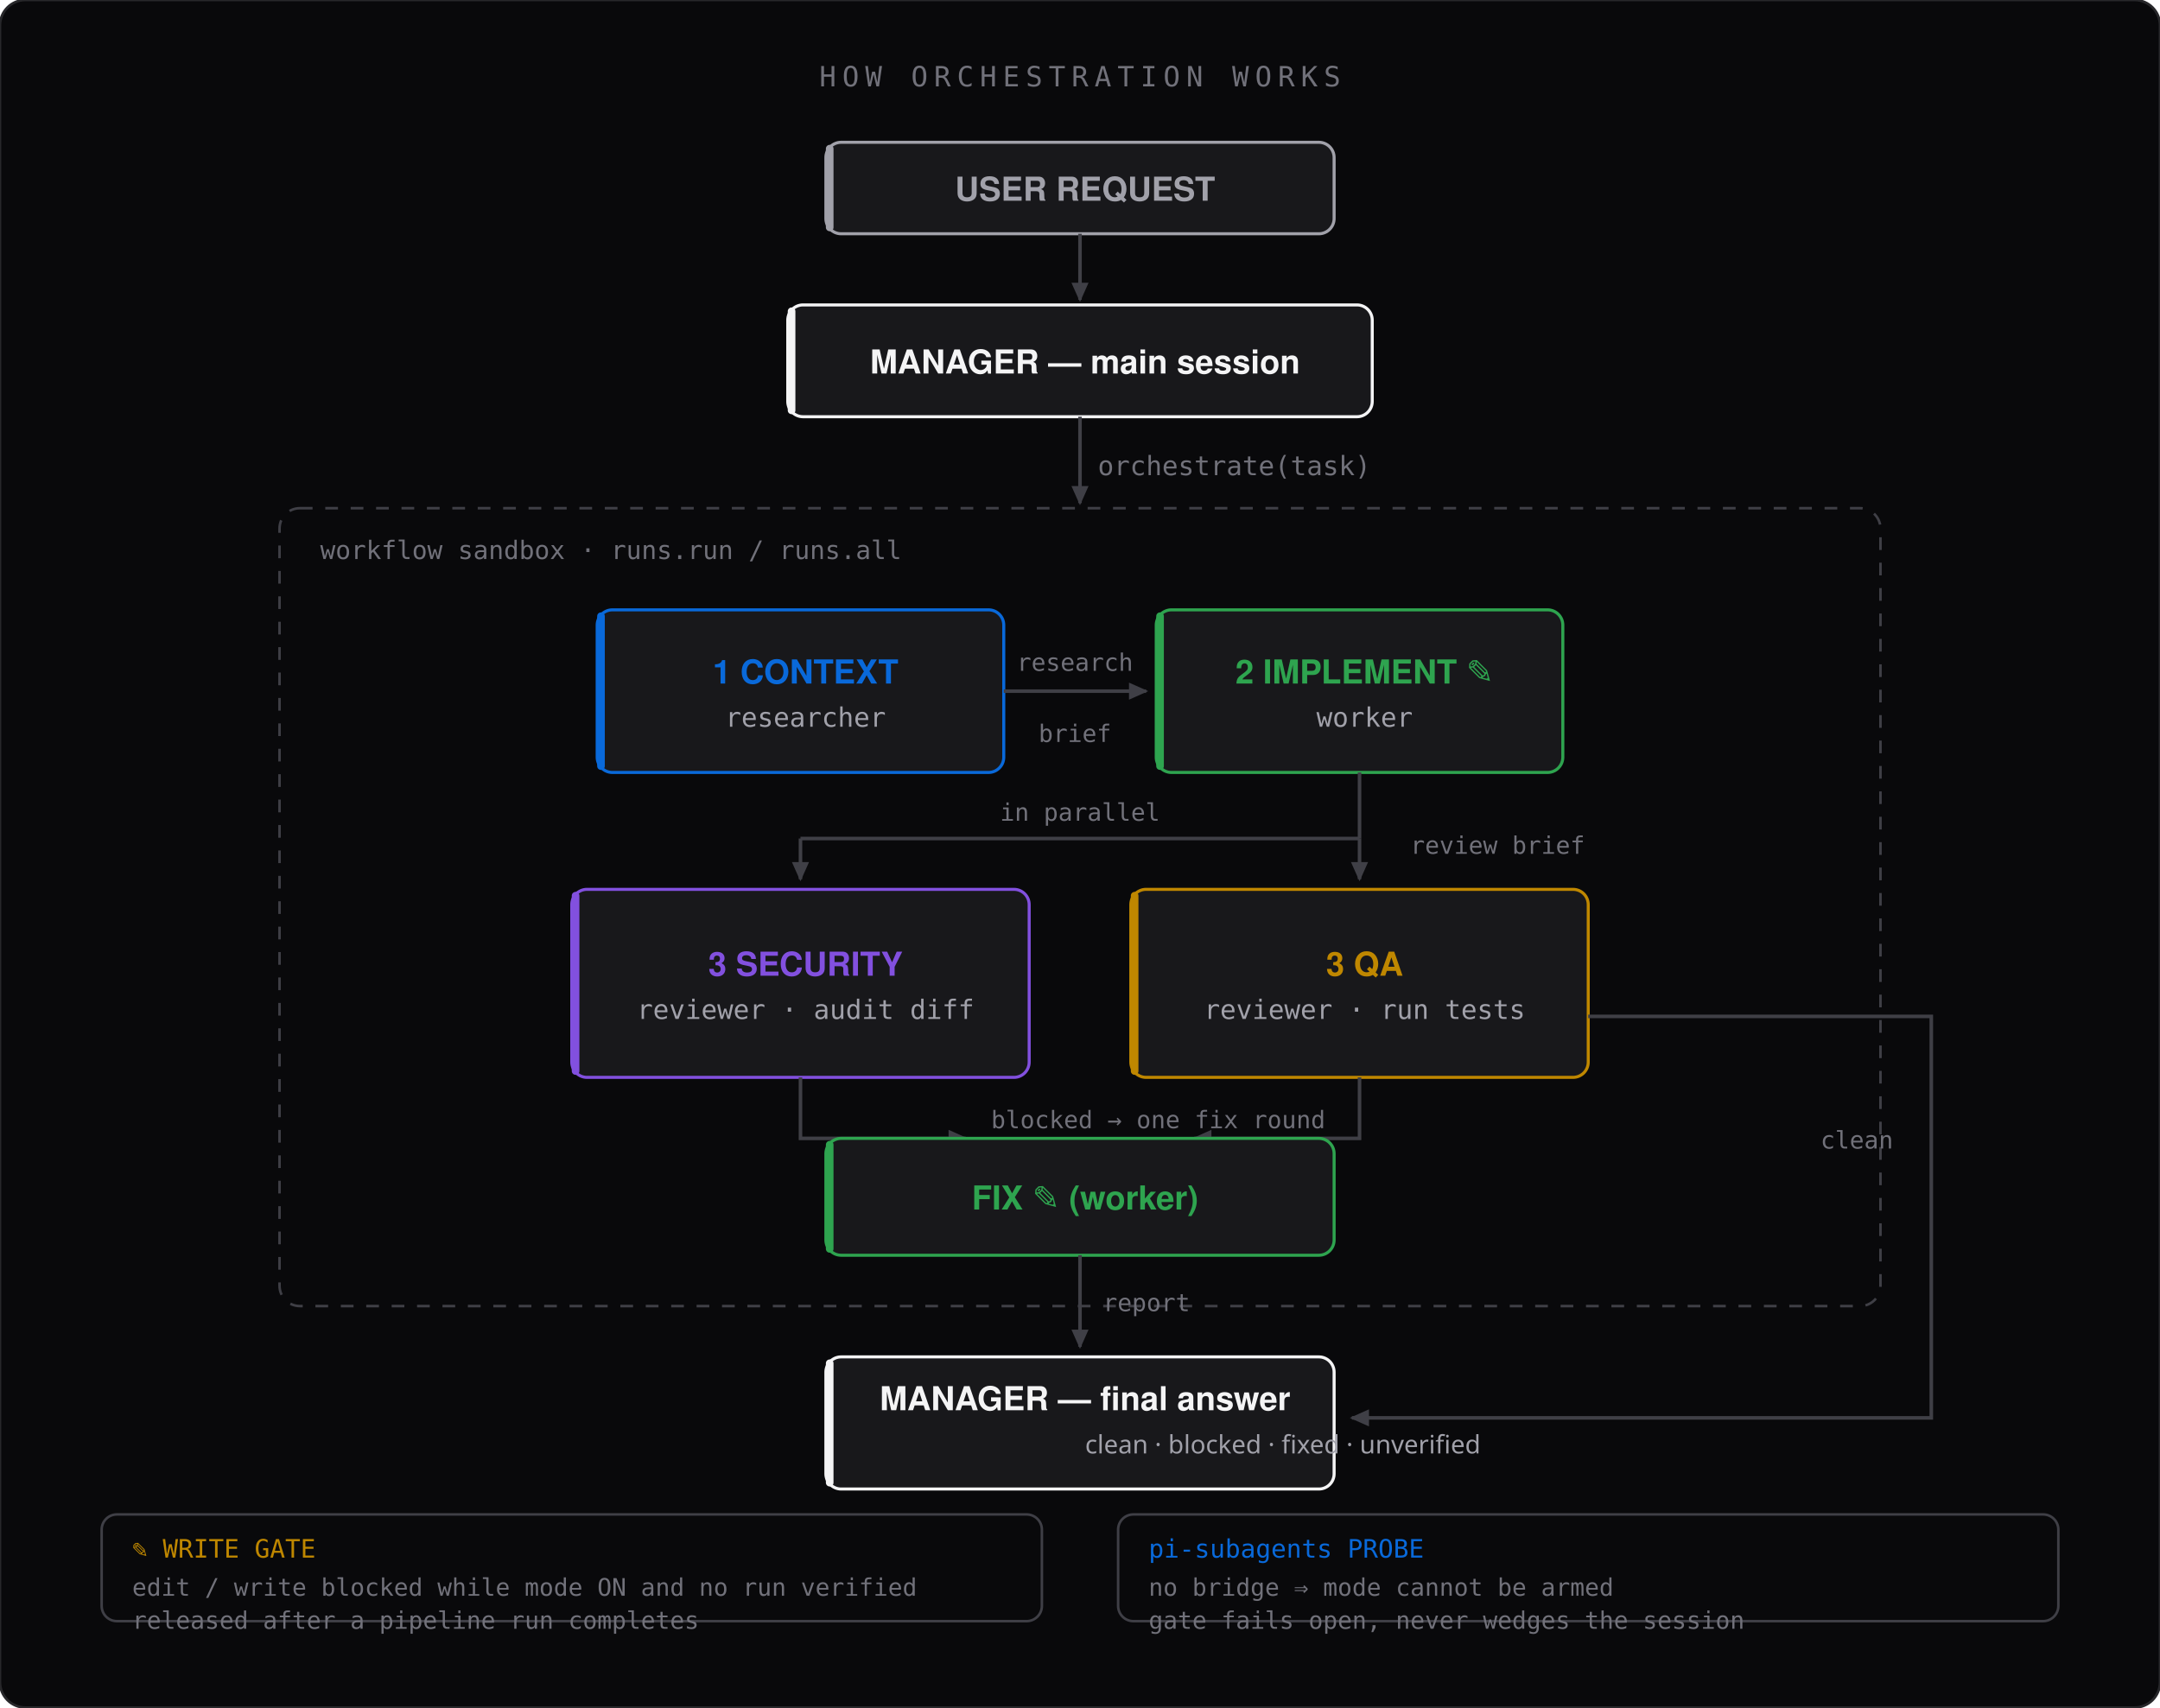
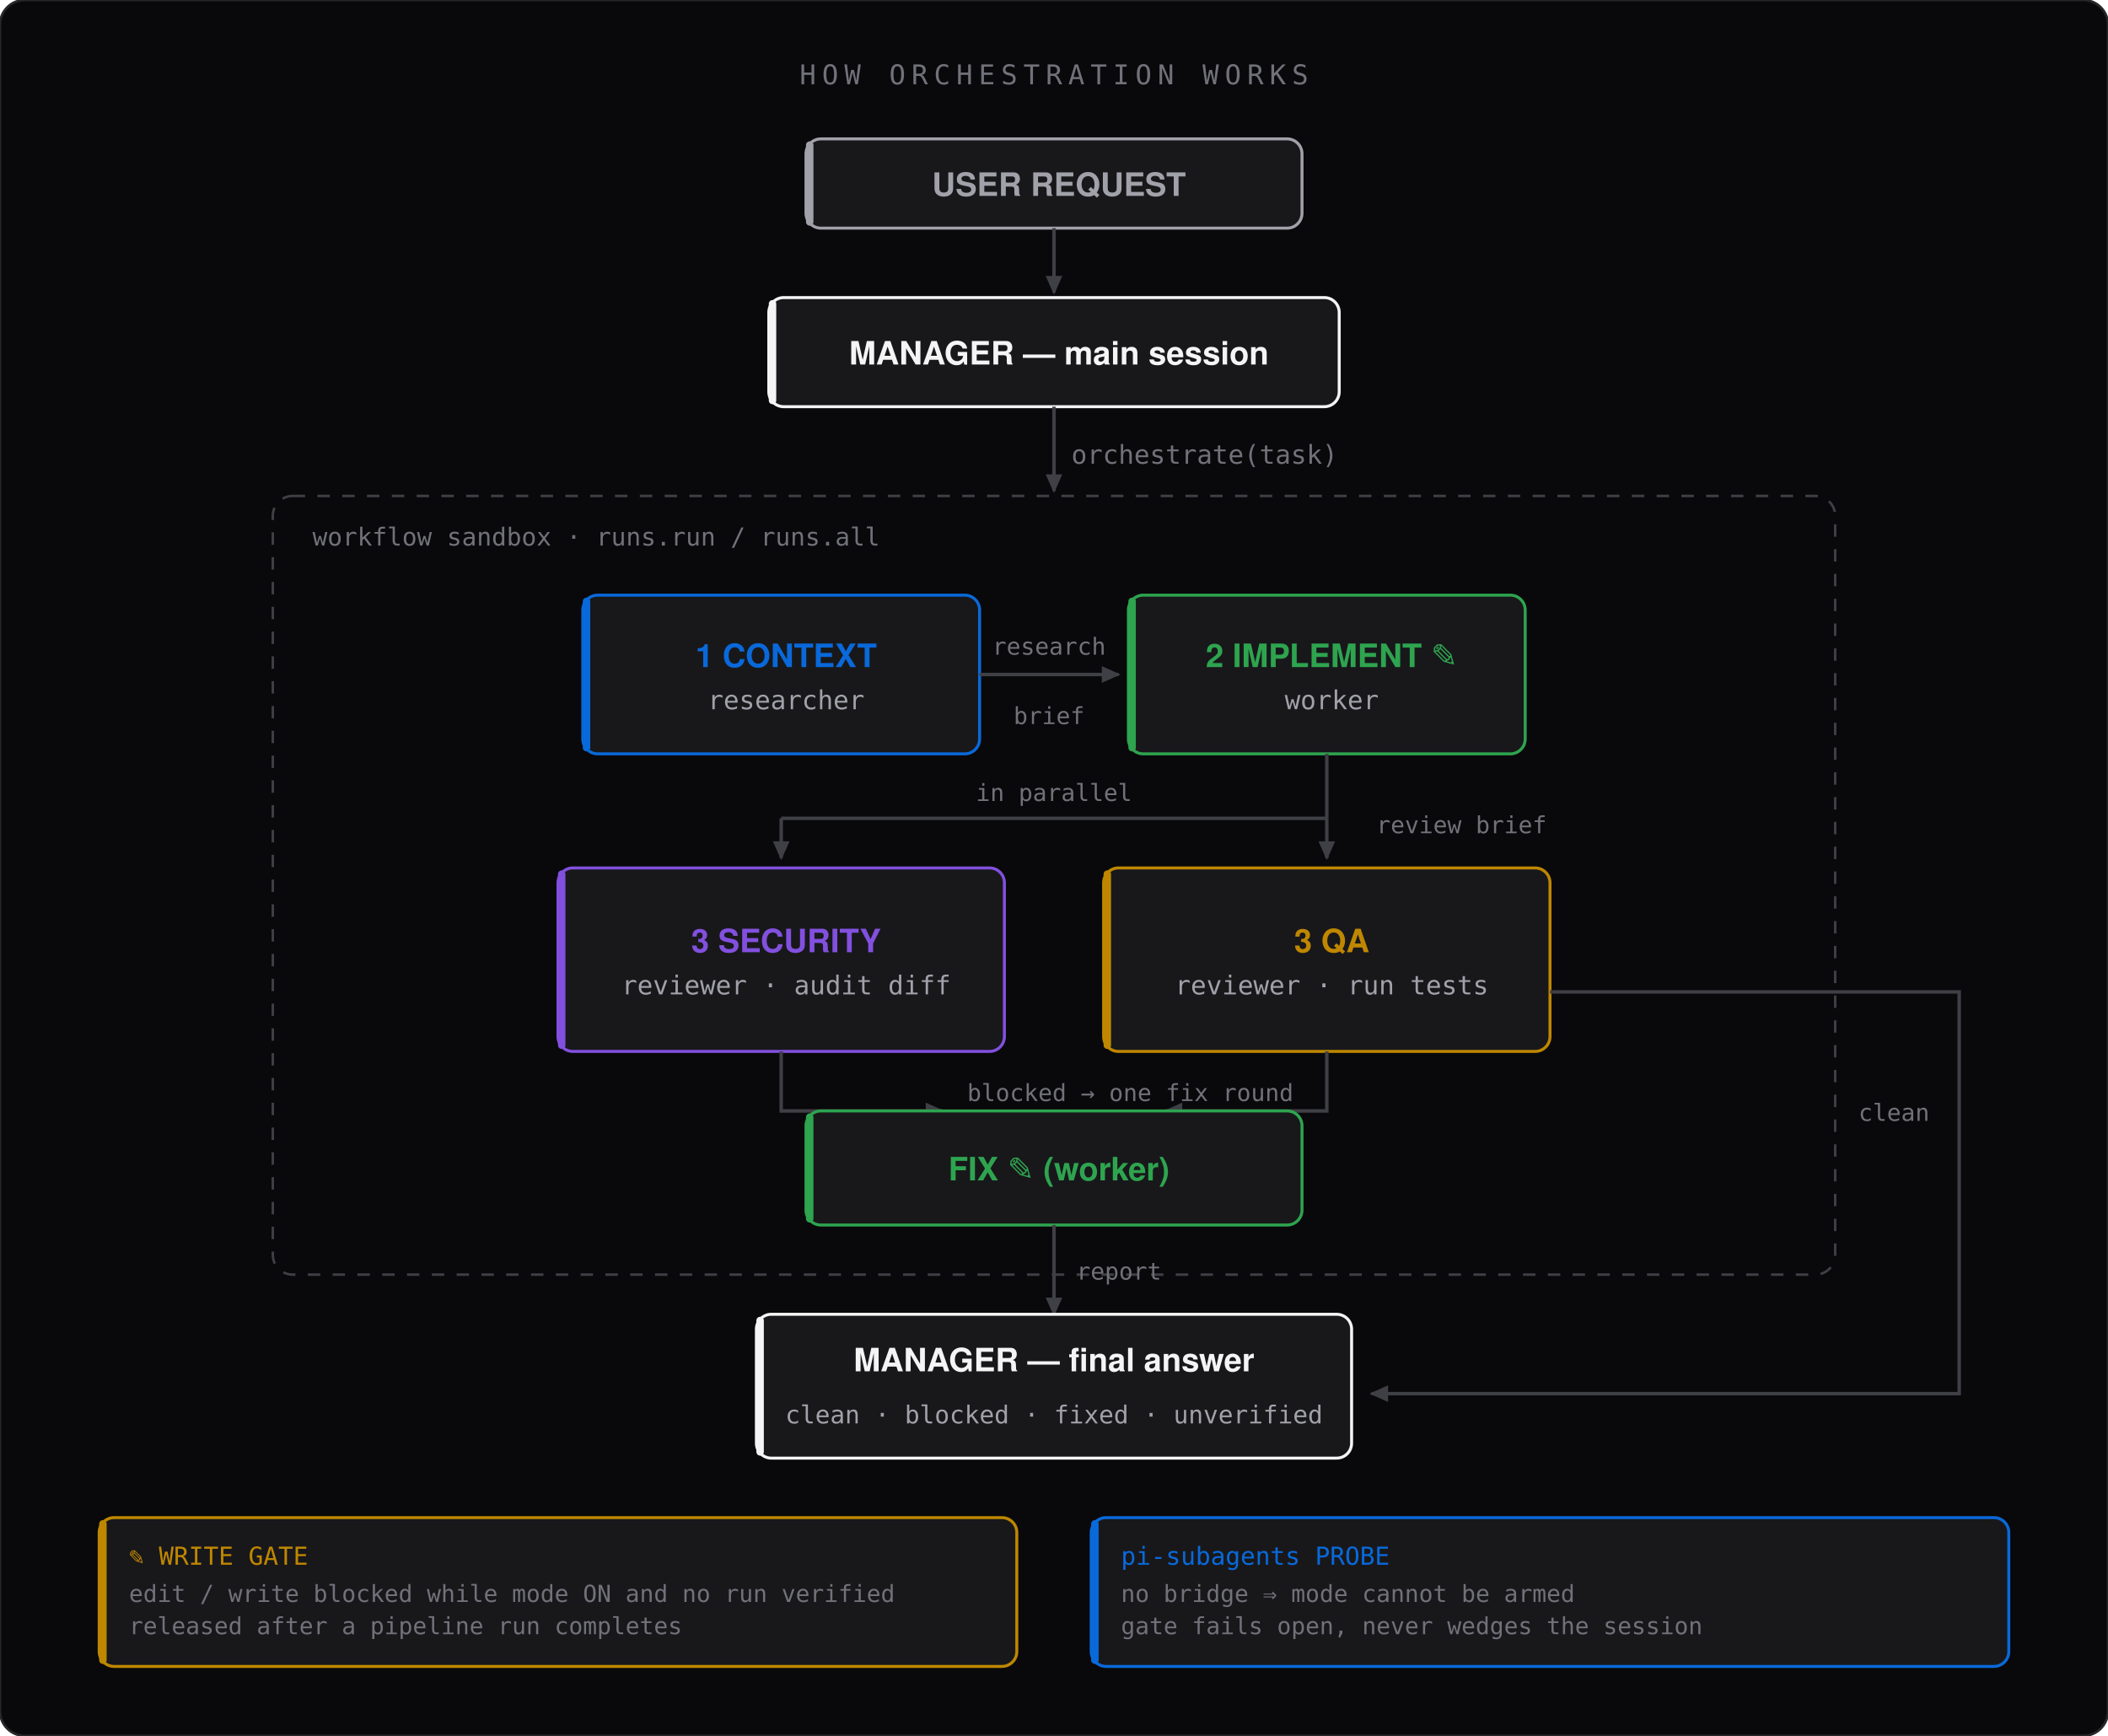
- <svg xmlns="http://www.w3.org/2000/svg" viewBox="0 0 850 672" width="100%" height="100%" role="img" aria-label="How the orchestrator pipeline works">
-   <rect width="850" height="672" rx="10" fill="#09090b" stroke="#27272a" stroke-width="1" />
+ <svg xmlns="http://www.w3.org/2000/svg" viewBox="0 0 850 700" width="100%" height="100%" role="img" aria-label="How the orchestrator pipeline works">
+   <rect width="850" height="700" rx="10" fill="#09090b" stroke="#27272a" stroke-width="1" />
  <defs>
    <marker id="ah" viewBox="0 0 10 10" refX="8" refY="5" markerWidth="6" markerHeight="6" orient="auto-start-reverse">
      <path d="M0,1 L9,5 L0,9 z" fill="#3f3f46" />
    </marker>
  </defs>
  <text x="425" y="34" text-anchor="middle" font-family="SFMono-Regular,ui-monospace,Menlo,Consolas,monospace" font-size="11" letter-spacing="2.4" fill="#71717a">HOW ORCHESTRATION WORKS</text>
  <rect x="325.0" y="56" width="200" height="36" rx="6" fill="#18181b" stroke="#a1a1aa" stroke-width="1.2" />
  <rect x="325.0" y="57" width="3" height="34" rx="1.5" fill="#a1a1aa" />
  <text x="427" y="79.0" text-anchor="middle" font-family="-apple-system,BlinkMacSystemFont,'Segoe UI',Helvetica,Arial,sans-serif" font-size="13" font-weight="600" fill="#a1a1aa">USER REQUEST</text>
  <path d="M425,92 V118" fill="none" stroke="#3f3f46" stroke-width="1.4" marker-end="url(#ah)" />
  <rect x="310.0" y="120" width="230" height="44" rx="6" fill="#18181b" stroke="#f4f4f5" stroke-width="1.2" />
  <rect x="310.0" y="121" width="3" height="42" rx="1.5" fill="#f4f4f5" />
  <text x="427" y="147.0" text-anchor="middle" font-family="-apple-system,BlinkMacSystemFont,'Segoe UI',Helvetica,Arial,sans-serif" font-size="13" font-weight="600" fill="#f4f4f5">MANAGER — main session</text>
  <text x="432" y="187" font-family="SFMono-Regular,ui-monospace,Menlo,Consolas,monospace" font-size="10.5" fill="#71717a">orchestrate(task)</text>
  <path d="M425,164 V198" fill="none" stroke="#3f3f46" stroke-width="1.4" marker-end="url(#ah)" />
  <rect x="110" y="200" width="630" height="314" rx="8" fill="none" stroke="#3f3f46" stroke-width="1" stroke-dasharray="5 5" />
  <text x="126" y="220" font-family="SFMono-Regular,ui-monospace,Menlo,Consolas,monospace" font-size="10" fill="#71717a">workflow sandbox · runs.run / runs.all</text>
  <rect x="235.0" y="240" width="160" height="64" rx="6" fill="#18181b" stroke="#0969da" stroke-width="1.2" />
  <rect x="235.0" y="241" width="3" height="62" rx="1.5" fill="#0969da" />
  <text x="317" y="269.0" text-anchor="middle" font-family="-apple-system,BlinkMacSystemFont,'Segoe UI',Helvetica,Arial,sans-serif" font-size="13" font-weight="600" fill="#0969da">1 CONTEXT</text>
  <text x="317" y="286.0" text-anchor="middle" font-family="SFMono-Regular,ui-monospace,Menlo,Consolas,monospace" font-size="10.5" fill="#a1a1aa">researcher</text>
  <rect x="455.0" y="240" width="160" height="64" rx="6" fill="#18181b" stroke="#2ea44f" stroke-width="1.2" />
  <rect x="455.0" y="241" width="3" height="62" rx="1.5" fill="#2ea44f" />
  <text x="537" y="269.0" text-anchor="middle" font-family="-apple-system,BlinkMacSystemFont,'Segoe UI',Helvetica,Arial,sans-serif" font-size="13" font-weight="600" fill="#2ea44f">2 IMPLEMENT ✎</text>
  <text x="537" y="286.0" text-anchor="middle" font-family="SFMono-Regular,ui-monospace,Menlo,Consolas,monospace" font-size="10.5" fill="#a1a1aa">worker</text>
  <path d="M395,272 H451" fill="none" stroke="#3f3f46" stroke-width="1.4" marker-end="url(#ah)" />
  <text x="423" y="264" text-anchor="middle" font-family="SFMono-Regular,ui-monospace,Menlo,Consolas,monospace" font-size="9.5" fill="#71717a">research</text>
  <text x="423" y="292" text-anchor="middle" font-family="SFMono-Regular,ui-monospace,Menlo,Consolas,monospace" font-size="9.5" fill="#71717a">brief</text>
  <path d="M535,304 V330" fill="none" stroke="#3f3f46" stroke-width="1.4" />
  <path d="M315,330 H535" fill="none" stroke="#3f3f46" stroke-width="1.4" />
  <path d="M315,330 V346" fill="none" stroke="#3f3f46" stroke-width="1.4" marker-end="url(#ah)" />
  <path d="M535,330 V346" fill="none" stroke="#3f3f46" stroke-width="1.4" marker-end="url(#ah)" />
  <text x="555" y="336" font-family="SFMono-Regular,ui-monospace,Menlo,Consolas,monospace" font-size="9.5" fill="#71717a">review brief</text>
  <text x="425" y="323" text-anchor="middle" font-family="SFMono-Regular,ui-monospace,Menlo,Consolas,monospace" font-size="9.5" fill="#71717a">in parallel</text>
  <rect x="225.0" y="350" width="180" height="74" rx="6" fill="#18181b" stroke="#8250df" stroke-width="1.2" />
  <rect x="225.0" y="351" width="3" height="72" rx="1.5" fill="#8250df" />
  <text x="317" y="384.0" text-anchor="middle" font-family="-apple-system,BlinkMacSystemFont,'Segoe UI',Helvetica,Arial,sans-serif" font-size="13" font-weight="600" fill="#8250df">3 SECURITY</text>
  <text x="317" y="401.0" text-anchor="middle" font-family="SFMono-Regular,ui-monospace,Menlo,Consolas,monospace" font-size="10.5" fill="#a1a1aa">reviewer · audit diff</text>
  <rect x="445.0" y="350" width="180" height="74" rx="6" fill="#18181b" stroke="#bf8700" stroke-width="1.2" />
  <rect x="445.0" y="351" width="3" height="72" rx="1.5" fill="#bf8700" />
  <text x="537" y="384.0" text-anchor="middle" font-family="-apple-system,BlinkMacSystemFont,'Segoe UI',Helvetica,Arial,sans-serif" font-size="13" font-weight="600" fill="#bf8700">3 QA</text>
  <text x="537" y="401.0" text-anchor="middle" font-family="SFMono-Regular,ui-monospace,Menlo,Consolas,monospace" font-size="10.5" fill="#a1a1aa">reviewer · run tests</text>
  <path d="M315,424 V448 H380" fill="none" stroke="#3f3f46" stroke-width="1.4" marker-end="url(#ah)" />
  <path d="M535,424 V448 H470" fill="none" stroke="#3f3f46" stroke-width="1.4" marker-end="url(#ah)" />
  <text x="390" y="444" font-family="SFMono-Regular,ui-monospace,Menlo,Consolas,monospace" font-size="9.5" fill="#71717a">blocked → one fix round</text>
  <rect x="325.0" y="448" width="200" height="46" rx="6" fill="#18181b" stroke="#2ea44f" stroke-width="1.2" />
  <rect x="325.0" y="449" width="3" height="44" rx="1.5" fill="#2ea44f" />
  <text x="427" y="476.0" text-anchor="middle" font-family="-apple-system,BlinkMacSystemFont,'Segoe UI',Helvetica,Arial,sans-serif" font-size="13" font-weight="600" fill="#2ea44f">FIX ✎  (worker)</text>
  <path d="M425,494 V530" fill="none" stroke="#3f3f46" stroke-width="1.4" marker-end="url(#ah)" />
  <text x="434" y="516" font-family="SFMono-Regular,ui-monospace,Menlo,Consolas,monospace" font-size="9.5" fill="#71717a">report</text>
-   <path d="M625,400 H760 V558 H532" fill="none" stroke="#3f3f46" stroke-width="1.4" marker-end="url(#ah)" />
-   <text x="745" y="452" text-anchor="end" font-family="SFMono-Regular,ui-monospace,Menlo,Consolas,monospace" font-size="9.5" fill="#71717a">clean</text>
-   <rect x="325" y="534" width="200" height="52" rx="6" fill="#18181b" stroke="#f4f4f5" stroke-width="1.2" />
-   <rect x="325" y="535" width="3" height="50" rx="1.5" fill="#f4f4f5" />
-   <text x="427" y="555" text-anchor="middle" font-family="-apple-system,BlinkMacSystemFont,'Segoe UI',Helvetica,Arial,sans-serif" font-size="13" font-weight="600" fill="#f4f4f5">MANAGER — final answer</text>
-   <text x="427" y="572" font-family="middle" font-size="10" fill="#a1a1aa">clean · blocked · fixed · unverified</text>
-   <rect x="40" y="596" width="370" height="42" rx="6" fill="none" stroke="#3f3f46" stroke-width="1" />
-   <text x="52" y="613" font-family="SFMono-Regular,ui-monospace,Menlo,Consolas,monospace" font-size="10" fill="#bf8700">✎ WRITE GATE</text>
-   <text x="52" y="628" font-family="SFMono-Regular,ui-monospace,Menlo,Consolas,monospace" font-size="9.5" fill="#71717a">edit / write blocked while mode ON and no run verified</text>
-   <text x="52" y="641" font-family="SFMono-Regular,ui-monospace,Menlo,Consolas,monospace" font-size="9.5" fill="#71717a">released after a pipeline run completes</text>
-   <rect x="440" y="596" width="370" height="42" rx="6" fill="none" stroke="#3f3f46" stroke-width="1" />
-   <text x="452" y="613" font-family="SFMono-Regular,ui-monospace,Menlo,Consolas,monospace" font-size="10" fill="#0969da">pi-subagents PROBE</text>
-   <text x="452" y="628" font-family="SFMono-Regular,ui-monospace,Menlo,Consolas,monospace" font-size="9.5" fill="#71717a">no bridge ⇒ mode cannot be armed</text>
-   <text x="452" y="641" font-family="SFMono-Regular,ui-monospace,Menlo,Consolas,monospace" font-size="9.5" fill="#71717a">gate fails open, never wedges the session</text>
+   <path d="M625,400 H790 V562 H553" fill="none" stroke="#3f3f46" stroke-width="1.4" marker-end="url(#ah)" />
+   <text x="778" y="452" text-anchor="end" font-family="SFMono-Regular,ui-monospace,Menlo,Consolas,monospace" font-size="9.5" fill="#71717a">clean</text>
+   <rect x="305" y="530" width="240" height="58" rx="6" fill="#18181b" stroke="#f4f4f5" stroke-width="1.2" />
+   <rect x="305" y="531" width="3" height="56" rx="1.5" fill="#f4f4f5" />
+   <text x="425" y="553" text-anchor="middle" font-family="-apple-system,BlinkMacSystemFont,'Segoe UI',Helvetica,Arial,sans-serif" font-size="13" font-weight="600" fill="#f4f4f5">MANAGER — final answer</text>
+   <text x="425" y="574" text-anchor="middle" font-family="SFMono-Regular,ui-monospace,Menlo,Consolas,monospace" font-size="10" fill="#a1a1aa">clean · blocked · fixed · unverified</text>
+   <rect x="40" y="612" width="370" height="60" rx="6" fill="#18181b" stroke="#bf8700" stroke-width="1.2" />
+   <rect x="40" y="613" width="3" height="58" rx="1.5" fill="#bf8700" />
+   <text x="52" y="631" font-family="SFMono-Regular,ui-monospace,Menlo,Consolas,monospace" font-size="10" fill="#bf8700">✎ WRITE GATE</text>
+   <text x="52" y="646" font-family="SFMono-Regular,ui-monospace,Menlo,Consolas,monospace" font-size="9.5" fill="#71717a">edit / write blocked while mode ON and no run verified</text>
+   <text x="52" y="659" font-family="SFMono-Regular,ui-monospace,Menlo,Consolas,monospace" font-size="9.5" fill="#71717a">released after a pipeline run completes</text>
+   <rect x="440" y="612" width="370" height="60" rx="6" fill="#18181b" stroke="#0969da" stroke-width="1.2" />
+   <rect x="440" y="613" width="3" height="58" rx="1.5" fill="#0969da" />
+   <text x="452" y="631" font-family="SFMono-Regular,ui-monospace,Menlo,Consolas,monospace" font-size="10" fill="#0969da">pi-subagents PROBE</text>
+   <text x="452" y="646" font-family="SFMono-Regular,ui-monospace,Menlo,Consolas,monospace" font-size="9.5" fill="#71717a">no bridge ⇒ mode cannot be armed</text>
+   <text x="452" y="659" font-family="SFMono-Regular,ui-monospace,Menlo,Consolas,monospace" font-size="9.5" fill="#71717a">gate fails open, never wedges the session</text>
</svg>
